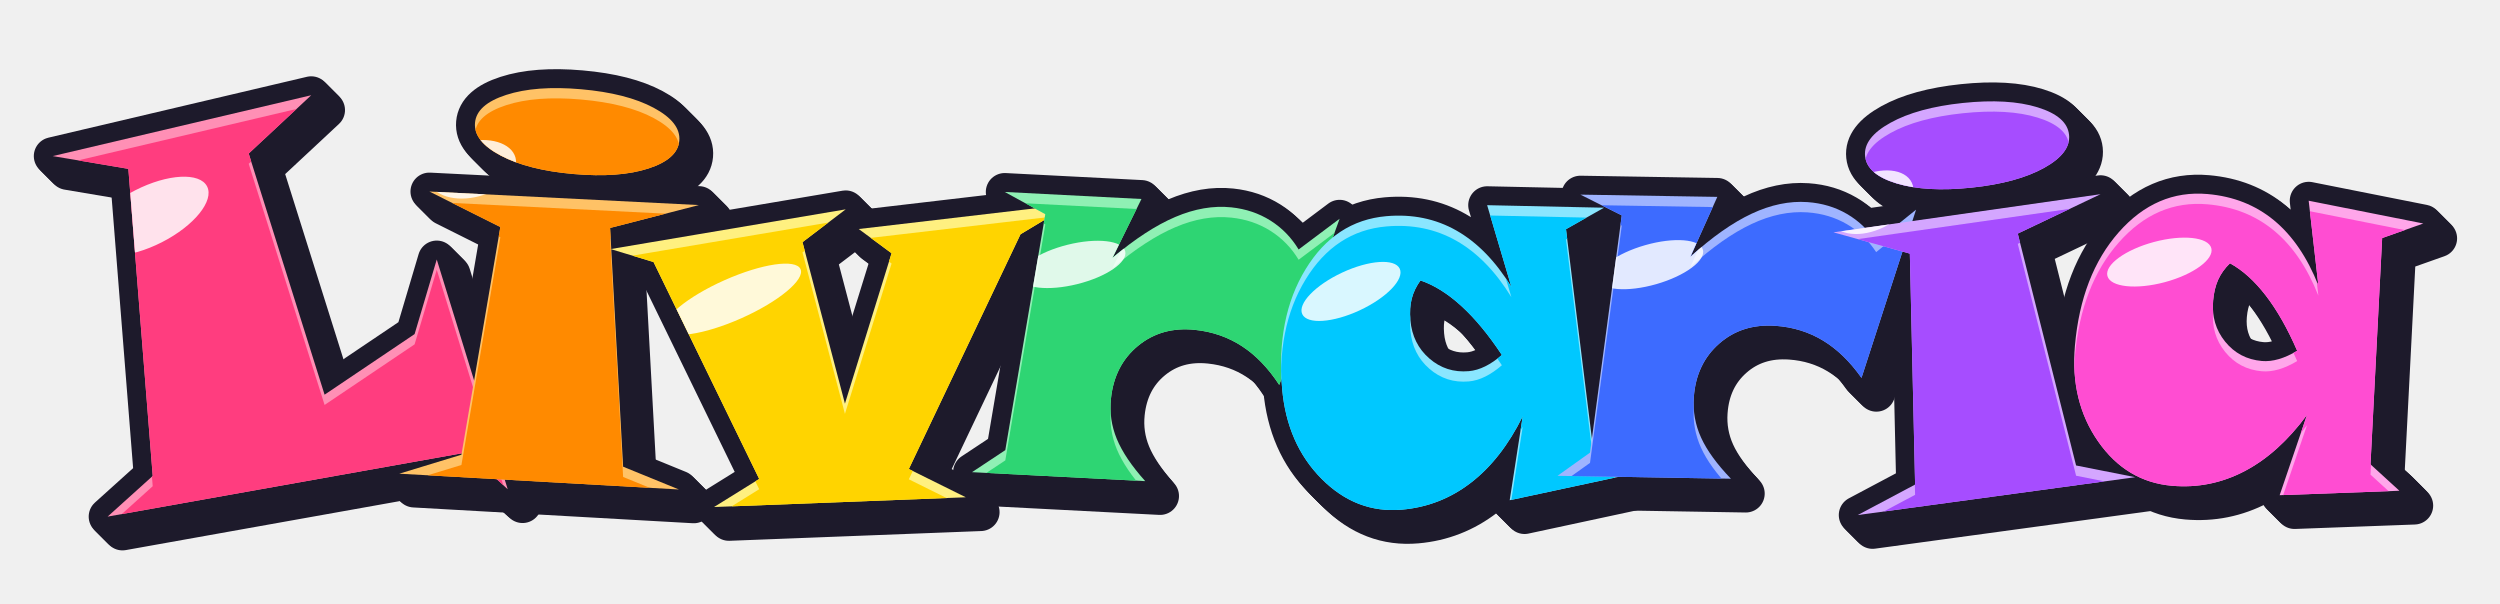
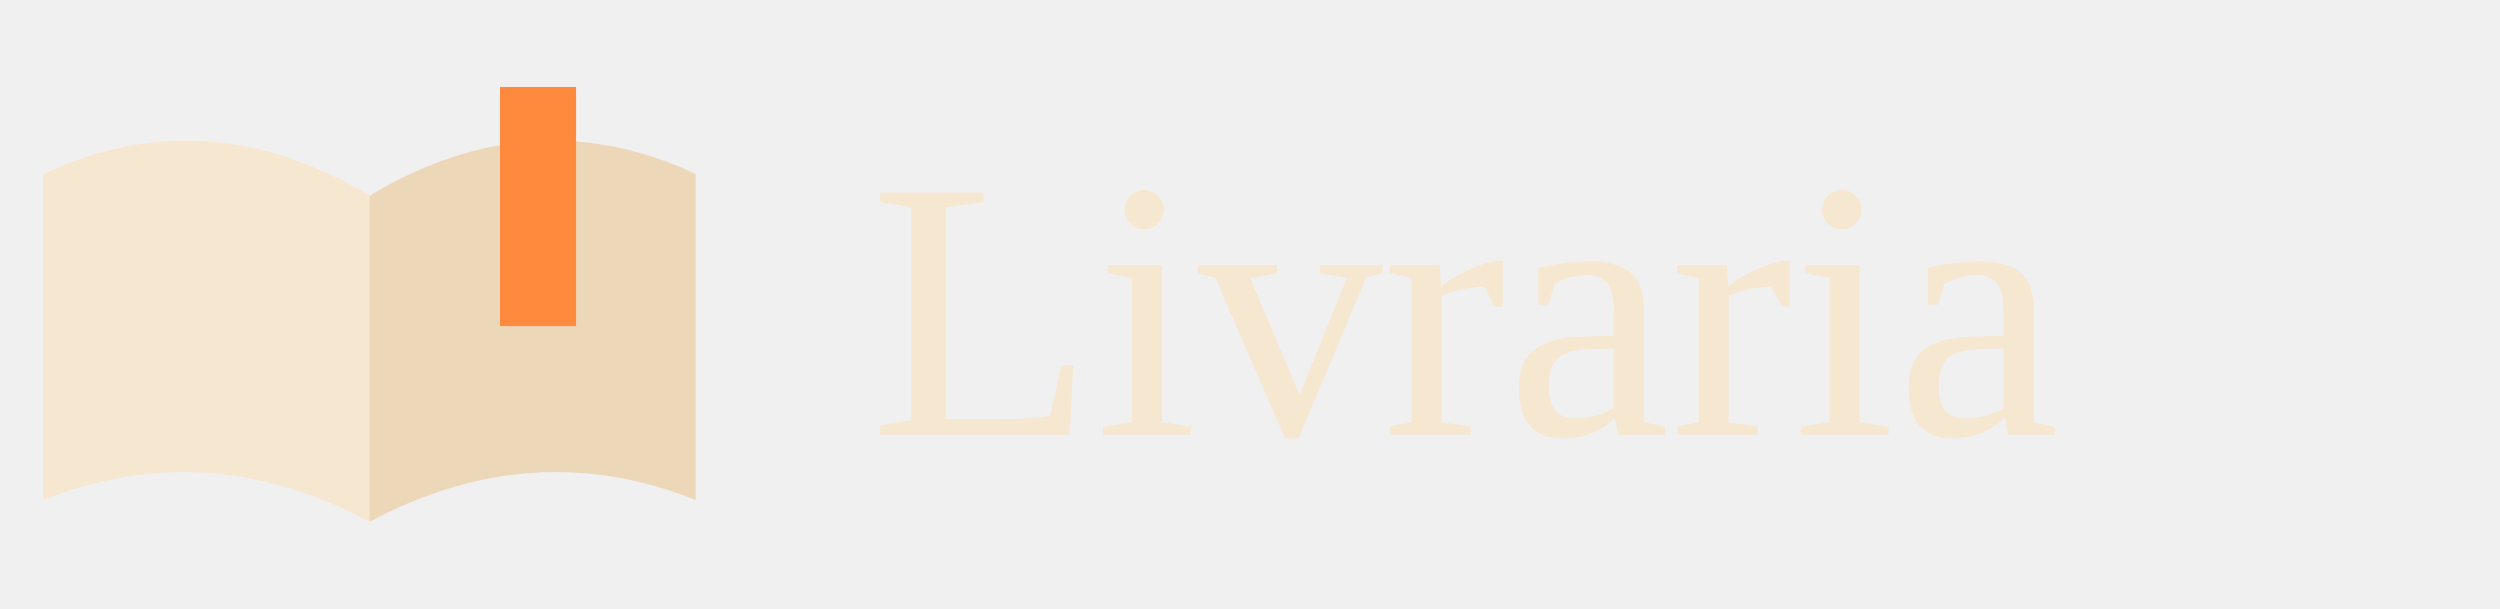
- <svg xmlns="http://www.w3.org/2000/svg" viewBox="-325 -1821 9252 2234" role="img" aria-label="Livraria">
-   <defs>
-     <clipPath id="c0">
-       <path d="M1466 -88 1335 66 -16 -8 168 121 217 1260 -55 1341 922 1448 666 1262 836 342 1194 524 1309 788Z" transform="translate(0,0) rotate(-7 706 -680) scale(1,-1)" />
-     </clipPath>
-     <clipPath id="c1">
-       <path d="M979 12 -57 -20 166 70 236 922 -37 1030 961 1067 641 954 766 78ZM868 1298Q868 1230 763.0 1185.5Q658 1141 489 1141Q320 1141 214.5 1185.5Q109 1230 109 1298Q109 1366 215.0 1411.0Q321 1456 489 1456Q658 1456 763.0 1411.0Q868 1366 868 1298Z" transform="translate(1272,-40) rotate(5 461 -718) scale(1,-1)" />
-     </clipPath>
-     <clipPath id="c2">
-       <path d="M1608 1032 1415 934 942 96 1145 -23 213 6 387 98 53 926 -102 985 776 1071 608 961 723 354 934 897 819 995Z" transform="translate(2067,25) rotate(-4 753 -524) scale(1,-1)" />
-     </clipPath>
-     <clipPath id="c3">
-       <path d="M1241 1055 1083 420Q1013 506 931.0 548.0Q849 590 752 590Q628 590 548.5 509.5Q469 429 469 305Q469 227 506.0 158.5Q543 90 627 14L-14 -20L100 74L156 958L-2 1024L504 1051L420 823Q533 941 635.5 998.0Q738 1055 838 1055Q919 1055 987.0 1021.5Q1055 988 1102 926Z" transform="translate(3339,-25) rotate(6 614 -518) scale(1,-1)" />
-     </clipPath>
-     <clipPath id="c4">
-       <path d="M580 821Q554 791 542.0 757.0Q530 723 530 678Q530 590 587.5 530.5Q645 471 729 471Q759 471 791.0 483.5Q823 496 856 520Q792 638 722.5 713.5Q653 789 580 821ZM1280 1030 1133 963 1163 125 1278 37 838 -18 913 287Q821 136 700.5 59.0Q580 -18 438 -18Q268 -18 151.5 121.5Q35 261 35 467Q35 730 160.0 899.5Q285 1069 475 1069Q619 1069 728.5 993.5Q838 918 913 768L850 1077Z" transform="translate(4377,30) rotate(-5 658 -530) scale(1,-1)" />
-     </clipPath>
-     <clipPath id="c5">
-       <path d="M1241 1055 1083 420Q1013 506 931.0 548.0Q849 590 752 590Q628 590 548.5 509.5Q469 429 469 305Q469 227 506.0 158.5Q543 90 627 14L-14 -20L100 74L156 958L-2 1024L504 1051L420 823Q533 941 635.5 998.0Q738 1055 838 1055Q919 1055 987.0 1021.5Q1055 988 1102 926Z" transform="translate(5489,-35) rotate(4 614 -518) scale(1,-1)" />
-     </clipPath>
-     <clipPath id="c6">
-       <path d="M979 12 -57 -20 166 70 236 922 -37 1030 961 1067 641 954 766 78ZM868 1298Q868 1230 763.0 1185.5Q658 1141 489 1141Q320 1141 214.5 1185.5Q109 1230 109 1298Q109 1366 215.0 1411.0Q321 1456 489 1456Q658 1456 763.0 1411.0Q868 1366 868 1298Z" transform="translate(6527,15) rotate(-6 461 -718) scale(1,-1)" />
-     </clipPath>
-     <clipPath id="c7">
-       <path d="M580 821Q554 791 542.0 757.0Q530 723 530 678Q530 590 587.5 530.5Q645 471 729 471Q759 471 791.0 483.5Q823 496 856 520Q792 638 722.5 713.5Q653 789 580 821ZM1280 1030 1133 963 1163 125 1278 37 838 -18 913 287Q821 136 700.5 59.0Q580 -18 438 -18Q268 -18 151.5 121.5Q35 261 35 467Q35 730 160.0 899.5Q285 1069 475 1069Q619 1069 728.5 993.5Q838 918 913 768L850 1077Z" transform="translate(7322,-20) rotate(5 658 -530) scale(1,-1)" />
-     </clipPath>
-   </defs>
-   <g>
-     <path d="M1466 -88 1335 66 -16 -8 168 121 217 1260 -55 1341 922 1448 666 1262 836 342 1194 524 1309 788Z" transform="translate(6.9,6.9) translate(0,0) rotate(-7 706 -680) scale(1,-1)" fill="#1d1a2b" stroke="#1d1a2b" stroke-width="140" stroke-linejoin="round" />
-     <path d="M1466 -88 1335 66 -16 -8 168 121 217 1260 -55 1341 922 1448 666 1262 836 342 1194 524 1309 788Z" transform="translate(13.8,13.8) translate(0,0) rotate(-7 706 -680) scale(1,-1)" fill="#1d1a2b" stroke="#1d1a2b" stroke-width="140" stroke-linejoin="round" />
-     <path d="M1466 -88 1335 66 -16 -8 168 121 217 1260 -55 1341 922 1448 666 1262 836 342 1194 524 1309 788Z" transform="translate(20.6,20.6) translate(0,0) rotate(-7 706 -680) scale(1,-1)" fill="#1d1a2b" stroke="#1d1a2b" stroke-width="140" stroke-linejoin="round" />
-     <path d="M1466 -88 1335 66 -16 -8 168 121 217 1260 -55 1341 922 1448 666 1262 836 342 1194 524 1309 788Z" transform="translate(27.5,27.5) translate(0,0) rotate(-7 706 -680) scale(1,-1)" fill="#1d1a2b" stroke="#1d1a2b" stroke-width="140" stroke-linejoin="round" />
-     <path d="M1466 -88 1335 66 -16 -8 168 121 217 1260 -55 1341 922 1448 666 1262 836 342 1194 524 1309 788Z" transform="translate(34.4,34.4) translate(0,0) rotate(-7 706 -680) scale(1,-1)" fill="#1d1a2b" stroke="#1d1a2b" stroke-width="140" stroke-linejoin="round" />
-     <path d="M1466 -88 1335 66 -16 -8 168 121 217 1260 -55 1341 922 1448 666 1262 836 342 1194 524 1309 788Z" transform="translate(41.2,41.2) translate(0,0) rotate(-7 706 -680) scale(1,-1)" fill="#1d1a2b" stroke="#1d1a2b" stroke-width="140" stroke-linejoin="round" />
-     <path d="M1466 -88 1335 66 -16 -8 168 121 217 1260 -55 1341 922 1448 666 1262 836 342 1194 524 1309 788Z" transform="translate(48.1,48.1) translate(0,0) rotate(-7 706 -680) scale(1,-1)" fill="#1d1a2b" stroke="#1d1a2b" stroke-width="140" stroke-linejoin="round" />
-     <path d="M1466 -88 1335 66 -16 -8 168 121 217 1260 -55 1341 922 1448 666 1262 836 342 1194 524 1309 788Z" transform="translate(55.0,55.0) translate(0,0) rotate(-7 706 -680) scale(1,-1)" fill="#1d1a2b" stroke="#1d1a2b" stroke-width="140" stroke-linejoin="round" />
-     <path d="M979 12 -57 -20 166 70 236 922 -37 1030 961 1067 641 954 766 78ZM868 1298Q868 1230 763.0 1185.5Q658 1141 489 1141Q320 1141 214.5 1185.5Q109 1230 109 1298Q109 1366 215.0 1411.0Q321 1456 489 1456Q658 1456 763.0 1411.0Q868 1366 868 1298Z" transform="translate(6.9,6.9) translate(1272,-40) rotate(5 461 -718) scale(1,-1)" fill="#1d1a2b" stroke="#1d1a2b" stroke-width="140" stroke-linejoin="round" />
-     <path d="M979 12 -57 -20 166 70 236 922 -37 1030 961 1067 641 954 766 78ZM868 1298Q868 1230 763.0 1185.5Q658 1141 489 1141Q320 1141 214.5 1185.5Q109 1230 109 1298Q109 1366 215.0 1411.0Q321 1456 489 1456Q658 1456 763.0 1411.0Q868 1366 868 1298Z" transform="translate(13.8,13.8) translate(1272,-40) rotate(5 461 -718) scale(1,-1)" fill="#1d1a2b" stroke="#1d1a2b" stroke-width="140" stroke-linejoin="round" />
-     <path d="M979 12 -57 -20 166 70 236 922 -37 1030 961 1067 641 954 766 78ZM868 1298Q868 1230 763.0 1185.5Q658 1141 489 1141Q320 1141 214.5 1185.5Q109 1230 109 1298Q109 1366 215.0 1411.0Q321 1456 489 1456Q658 1456 763.0 1411.0Q868 1366 868 1298Z" transform="translate(20.6,20.6) translate(1272,-40) rotate(5 461 -718) scale(1,-1)" fill="#1d1a2b" stroke="#1d1a2b" stroke-width="140" stroke-linejoin="round" />
-     <path d="M979 12 -57 -20 166 70 236 922 -37 1030 961 1067 641 954 766 78ZM868 1298Q868 1230 763.0 1185.5Q658 1141 489 1141Q320 1141 214.5 1185.5Q109 1230 109 1298Q109 1366 215.0 1411.0Q321 1456 489 1456Q658 1456 763.0 1411.0Q868 1366 868 1298Z" transform="translate(27.5,27.5) translate(1272,-40) rotate(5 461 -718) scale(1,-1)" fill="#1d1a2b" stroke="#1d1a2b" stroke-width="140" stroke-linejoin="round" />
-     <path d="M979 12 -57 -20 166 70 236 922 -37 1030 961 1067 641 954 766 78ZM868 1298Q868 1230 763.0 1185.5Q658 1141 489 1141Q320 1141 214.5 1185.5Q109 1230 109 1298Q109 1366 215.0 1411.0Q321 1456 489 1456Q658 1456 763.0 1411.0Q868 1366 868 1298Z" transform="translate(34.4,34.4) translate(1272,-40) rotate(5 461 -718) scale(1,-1)" fill="#1d1a2b" stroke="#1d1a2b" stroke-width="140" stroke-linejoin="round" />
-     <path d="M979 12 -57 -20 166 70 236 922 -37 1030 961 1067 641 954 766 78ZM868 1298Q868 1230 763.0 1185.5Q658 1141 489 1141Q320 1141 214.5 1185.5Q109 1230 109 1298Q109 1366 215.0 1411.0Q321 1456 489 1456Q658 1456 763.0 1411.0Q868 1366 868 1298Z" transform="translate(41.2,41.2) translate(1272,-40) rotate(5 461 -718) scale(1,-1)" fill="#1d1a2b" stroke="#1d1a2b" stroke-width="140" stroke-linejoin="round" />
-     <path d="M979 12 -57 -20 166 70 236 922 -37 1030 961 1067 641 954 766 78ZM868 1298Q868 1230 763.0 1185.5Q658 1141 489 1141Q320 1141 214.5 1185.5Q109 1230 109 1298Q109 1366 215.0 1411.0Q321 1456 489 1456Q658 1456 763.0 1411.0Q868 1366 868 1298Z" transform="translate(48.1,48.1) translate(1272,-40) rotate(5 461 -718) scale(1,-1)" fill="#1d1a2b" stroke="#1d1a2b" stroke-width="140" stroke-linejoin="round" />
-     <path d="M979 12 -57 -20 166 70 236 922 -37 1030 961 1067 641 954 766 78ZM868 1298Q868 1230 763.0 1185.5Q658 1141 489 1141Q320 1141 214.5 1185.5Q109 1230 109 1298Q109 1366 215.0 1411.0Q321 1456 489 1456Q658 1456 763.0 1411.0Q868 1366 868 1298Z" transform="translate(55.0,55.0) translate(1272,-40) rotate(5 461 -718) scale(1,-1)" fill="#1d1a2b" stroke="#1d1a2b" stroke-width="140" stroke-linejoin="round" />
-     <path d="M1608 1032 1415 934 942 96 1145 -23 213 6 387 98 53 926 -102 985 776 1071 608 961 723 354 934 897 819 995Z" transform="translate(6.9,6.9) translate(2067,25) rotate(-4 753 -524) scale(1,-1)" fill="#1d1a2b" stroke="#1d1a2b" stroke-width="140" stroke-linejoin="round" />
-     <path d="M1608 1032 1415 934 942 96 1145 -23 213 6 387 98 53 926 -102 985 776 1071 608 961 723 354 934 897 819 995Z" transform="translate(13.8,13.8) translate(2067,25) rotate(-4 753 -524) scale(1,-1)" fill="#1d1a2b" stroke="#1d1a2b" stroke-width="140" stroke-linejoin="round" />
-     <path d="M1608 1032 1415 934 942 96 1145 -23 213 6 387 98 53 926 -102 985 776 1071 608 961 723 354 934 897 819 995Z" transform="translate(20.6,20.6) translate(2067,25) rotate(-4 753 -524) scale(1,-1)" fill="#1d1a2b" stroke="#1d1a2b" stroke-width="140" stroke-linejoin="round" />
-     <path d="M1608 1032 1415 934 942 96 1145 -23 213 6 387 98 53 926 -102 985 776 1071 608 961 723 354 934 897 819 995Z" transform="translate(27.5,27.5) translate(2067,25) rotate(-4 753 -524) scale(1,-1)" fill="#1d1a2b" stroke="#1d1a2b" stroke-width="140" stroke-linejoin="round" />
-     <path d="M1608 1032 1415 934 942 96 1145 -23 213 6 387 98 53 926 -102 985 776 1071 608 961 723 354 934 897 819 995Z" transform="translate(34.4,34.4) translate(2067,25) rotate(-4 753 -524) scale(1,-1)" fill="#1d1a2b" stroke="#1d1a2b" stroke-width="140" stroke-linejoin="round" />
-     <path d="M1608 1032 1415 934 942 96 1145 -23 213 6 387 98 53 926 -102 985 776 1071 608 961 723 354 934 897 819 995Z" transform="translate(41.2,41.2) translate(2067,25) rotate(-4 753 -524) scale(1,-1)" fill="#1d1a2b" stroke="#1d1a2b" stroke-width="140" stroke-linejoin="round" />
-     <path d="M1608 1032 1415 934 942 96 1145 -23 213 6 387 98 53 926 -102 985 776 1071 608 961 723 354 934 897 819 995Z" transform="translate(48.1,48.1) translate(2067,25) rotate(-4 753 -524) scale(1,-1)" fill="#1d1a2b" stroke="#1d1a2b" stroke-width="140" stroke-linejoin="round" />
-     <path d="M1608 1032 1415 934 942 96 1145 -23 213 6 387 98 53 926 -102 985 776 1071 608 961 723 354 934 897 819 995Z" transform="translate(55.0,55.0) translate(2067,25) rotate(-4 753 -524) scale(1,-1)" fill="#1d1a2b" stroke="#1d1a2b" stroke-width="140" stroke-linejoin="round" />
-     <path d="M1241 1055 1083 420Q1013 506 931.0 548.0Q849 590 752 590Q628 590 548.5 509.5Q469 429 469 305Q469 227 506.0 158.5Q543 90 627 14L-14 -20L100 74L156 958L-2 1024L504 1051L420 823Q533 941 635.5 998.0Q738 1055 838 1055Q919 1055 987.0 1021.5Q1055 988 1102 926Z" transform="translate(6.9,6.9) translate(3339,-25) rotate(6 614 -518) scale(1,-1)" fill="#1d1a2b" stroke="#1d1a2b" stroke-width="140" stroke-linejoin="round" />
-     <path d="M1241 1055 1083 420Q1013 506 931.0 548.0Q849 590 752 590Q628 590 548.5 509.5Q469 429 469 305Q469 227 506.0 158.5Q543 90 627 14L-14 -20L100 74L156 958L-2 1024L504 1051L420 823Q533 941 635.5 998.0Q738 1055 838 1055Q919 1055 987.0 1021.5Q1055 988 1102 926Z" transform="translate(13.8,13.8) translate(3339,-25) rotate(6 614 -518) scale(1,-1)" fill="#1d1a2b" stroke="#1d1a2b" stroke-width="140" stroke-linejoin="round" />
-     <path d="M1241 1055 1083 420Q1013 506 931.0 548.0Q849 590 752 590Q628 590 548.5 509.5Q469 429 469 305Q469 227 506.0 158.5Q543 90 627 14L-14 -20L100 74L156 958L-2 1024L504 1051L420 823Q533 941 635.5 998.0Q738 1055 838 1055Q919 1055 987.0 1021.5Q1055 988 1102 926Z" transform="translate(20.6,20.6) translate(3339,-25) rotate(6 614 -518) scale(1,-1)" fill="#1d1a2b" stroke="#1d1a2b" stroke-width="140" stroke-linejoin="round" />
-     <path d="M1241 1055 1083 420Q1013 506 931.0 548.0Q849 590 752 590Q628 590 548.5 509.5Q469 429 469 305Q469 227 506.0 158.5Q543 90 627 14L-14 -20L100 74L156 958L-2 1024L504 1051L420 823Q533 941 635.5 998.0Q738 1055 838 1055Q919 1055 987.0 1021.5Q1055 988 1102 926Z" transform="translate(27.5,27.5) translate(3339,-25) rotate(6 614 -518) scale(1,-1)" fill="#1d1a2b" stroke="#1d1a2b" stroke-width="140" stroke-linejoin="round" />
-     <path d="M1241 1055 1083 420Q1013 506 931.0 548.0Q849 590 752 590Q628 590 548.5 509.5Q469 429 469 305Q469 227 506.0 158.5Q543 90 627 14L-14 -20L100 74L156 958L-2 1024L504 1051L420 823Q533 941 635.5 998.0Q738 1055 838 1055Q919 1055 987.0 1021.5Q1055 988 1102 926Z" transform="translate(34.4,34.4) translate(3339,-25) rotate(6 614 -518) scale(1,-1)" fill="#1d1a2b" stroke="#1d1a2b" stroke-width="140" stroke-linejoin="round" />
-     <path d="M1241 1055 1083 420Q1013 506 931.0 548.0Q849 590 752 590Q628 590 548.5 509.5Q469 429 469 305Q469 227 506.0 158.5Q543 90 627 14L-14 -20L100 74L156 958L-2 1024L504 1051L420 823Q533 941 635.5 998.0Q738 1055 838 1055Q919 1055 987.0 1021.5Q1055 988 1102 926Z" transform="translate(41.2,41.2) translate(3339,-25) rotate(6 614 -518) scale(1,-1)" fill="#1d1a2b" stroke="#1d1a2b" stroke-width="140" stroke-linejoin="round" />
-     <path d="M1241 1055 1083 420Q1013 506 931.0 548.0Q849 590 752 590Q628 590 548.5 509.5Q469 429 469 305Q469 227 506.0 158.5Q543 90 627 14L-14 -20L100 74L156 958L-2 1024L504 1051L420 823Q533 941 635.5 998.0Q738 1055 838 1055Q919 1055 987.0 1021.5Q1055 988 1102 926Z" transform="translate(48.1,48.1) translate(3339,-25) rotate(6 614 -518) scale(1,-1)" fill="#1d1a2b" stroke="#1d1a2b" stroke-width="140" stroke-linejoin="round" />
-     <path d="M1241 1055 1083 420Q1013 506 931.0 548.0Q849 590 752 590Q628 590 548.5 509.5Q469 429 469 305Q469 227 506.0 158.5Q543 90 627 14L-14 -20L100 74L156 958L-2 1024L504 1051L420 823Q533 941 635.5 998.0Q738 1055 838 1055Q919 1055 987.0 1021.5Q1055 988 1102 926Z" transform="translate(55.0,55.0) translate(3339,-25) rotate(6 614 -518) scale(1,-1)" fill="#1d1a2b" stroke="#1d1a2b" stroke-width="140" stroke-linejoin="round" />
-     <path d="M580 821Q554 791 542.0 757.0Q530 723 530 678Q530 590 587.5 530.5Q645 471 729 471Q759 471 791.0 483.5Q823 496 856 520Q792 638 722.5 713.5Q653 789 580 821ZM1280 1030 1133 963 1163 125 1278 37 838 -18 913 287Q821 136 700.5 59.0Q580 -18 438 -18Q268 -18 151.5 121.5Q35 261 35 467Q35 730 160.0 899.5Q285 1069 475 1069Q619 1069 728.5 993.5Q838 918 913 768L850 1077Z" transform="translate(6.9,6.9) translate(4377,30) rotate(-5 658 -530) scale(1,-1)" fill="#1d1a2b" stroke="#1d1a2b" stroke-width="140" stroke-linejoin="round" />
-     <path d="M580 821Q554 791 542.0 757.0Q530 723 530 678Q530 590 587.5 530.5Q645 471 729 471Q759 471 791.0 483.5Q823 496 856 520Q792 638 722.5 713.5Q653 789 580 821ZM1280 1030 1133 963 1163 125 1278 37 838 -18 913 287Q821 136 700.5 59.0Q580 -18 438 -18Q268 -18 151.5 121.5Q35 261 35 467Q35 730 160.0 899.5Q285 1069 475 1069Q619 1069 728.5 993.5Q838 918 913 768L850 1077Z" transform="translate(13.8,13.8) translate(4377,30) rotate(-5 658 -530) scale(1,-1)" fill="#1d1a2b" stroke="#1d1a2b" stroke-width="140" stroke-linejoin="round" />
-     <path d="M580 821Q554 791 542.0 757.0Q530 723 530 678Q530 590 587.5 530.5Q645 471 729 471Q759 471 791.0 483.5Q823 496 856 520Q792 638 722.5 713.5Q653 789 580 821ZM1280 1030 1133 963 1163 125 1278 37 838 -18 913 287Q821 136 700.5 59.0Q580 -18 438 -18Q268 -18 151.5 121.5Q35 261 35 467Q35 730 160.0 899.5Q285 1069 475 1069Q619 1069 728.5 993.5Q838 918 913 768L850 1077Z" transform="translate(20.6,20.6) translate(4377,30) rotate(-5 658 -530) scale(1,-1)" fill="#1d1a2b" stroke="#1d1a2b" stroke-width="140" stroke-linejoin="round" />
-     <path d="M580 821Q554 791 542.0 757.0Q530 723 530 678Q530 590 587.5 530.5Q645 471 729 471Q759 471 791.0 483.5Q823 496 856 520Q792 638 722.5 713.5Q653 789 580 821ZM1280 1030 1133 963 1163 125 1278 37 838 -18 913 287Q821 136 700.5 59.0Q580 -18 438 -18Q268 -18 151.5 121.5Q35 261 35 467Q35 730 160.0 899.5Q285 1069 475 1069Q619 1069 728.5 993.5Q838 918 913 768L850 1077Z" transform="translate(27.5,27.5) translate(4377,30) rotate(-5 658 -530) scale(1,-1)" fill="#1d1a2b" stroke="#1d1a2b" stroke-width="140" stroke-linejoin="round" />
-     <path d="M580 821Q554 791 542.0 757.0Q530 723 530 678Q530 590 587.5 530.5Q645 471 729 471Q759 471 791.0 483.5Q823 496 856 520Q792 638 722.5 713.5Q653 789 580 821ZM1280 1030 1133 963 1163 125 1278 37 838 -18 913 287Q821 136 700.5 59.0Q580 -18 438 -18Q268 -18 151.5 121.5Q35 261 35 467Q35 730 160.0 899.5Q285 1069 475 1069Q619 1069 728.5 993.5Q838 918 913 768L850 1077Z" transform="translate(34.4,34.4) translate(4377,30) rotate(-5 658 -530) scale(1,-1)" fill="#1d1a2b" stroke="#1d1a2b" stroke-width="140" stroke-linejoin="round" />
-     <path d="M580 821Q554 791 542.0 757.0Q530 723 530 678Q530 590 587.5 530.5Q645 471 729 471Q759 471 791.0 483.5Q823 496 856 520Q792 638 722.5 713.5Q653 789 580 821ZM1280 1030 1133 963 1163 125 1278 37 838 -18 913 287Q821 136 700.5 59.0Q580 -18 438 -18Q268 -18 151.5 121.5Q35 261 35 467Q35 730 160.0 899.5Q285 1069 475 1069Q619 1069 728.5 993.5Q838 918 913 768L850 1077Z" transform="translate(41.2,41.2) translate(4377,30) rotate(-5 658 -530) scale(1,-1)" fill="#1d1a2b" stroke="#1d1a2b" stroke-width="140" stroke-linejoin="round" />
-     <path d="M580 821Q554 791 542.0 757.0Q530 723 530 678Q530 590 587.5 530.5Q645 471 729 471Q759 471 791.0 483.5Q823 496 856 520Q792 638 722.5 713.5Q653 789 580 821ZM1280 1030 1133 963 1163 125 1278 37 838 -18 913 287Q821 136 700.5 59.0Q580 -18 438 -18Q268 -18 151.5 121.5Q35 261 35 467Q35 730 160.0 899.5Q285 1069 475 1069Q619 1069 728.5 993.5Q838 918 913 768L850 1077Z" transform="translate(48.1,48.1) translate(4377,30) rotate(-5 658 -530) scale(1,-1)" fill="#1d1a2b" stroke="#1d1a2b" stroke-width="140" stroke-linejoin="round" />
-     <path d="M580 821Q554 791 542.0 757.0Q530 723 530 678Q530 590 587.5 530.5Q645 471 729 471Q759 471 791.0 483.5Q823 496 856 520Q792 638 722.5 713.5Q653 789 580 821ZM1280 1030 1133 963 1163 125 1278 37 838 -18 913 287Q821 136 700.5 59.0Q580 -18 438 -18Q268 -18 151.5 121.5Q35 261 35 467Q35 730 160.0 899.5Q285 1069 475 1069Q619 1069 728.5 993.5Q838 918 913 768L850 1077Z" transform="translate(55.0,55.0) translate(4377,30) rotate(-5 658 -530) scale(1,-1)" fill="#1d1a2b" stroke="#1d1a2b" stroke-width="140" stroke-linejoin="round" />
-     <path d="M1241 1055 1083 420Q1013 506 931.0 548.0Q849 590 752 590Q628 590 548.5 509.5Q469 429 469 305Q469 227 506.0 158.5Q543 90 627 14L-14 -20L100 74L156 958L-2 1024L504 1051L420 823Q533 941 635.5 998.0Q738 1055 838 1055Q919 1055 987.0 1021.5Q1055 988 1102 926Z" transform="translate(6.9,6.9) translate(5489,-35) rotate(4 614 -518) scale(1,-1)" fill="#1d1a2b" stroke="#1d1a2b" stroke-width="140" stroke-linejoin="round" />
-     <path d="M1241 1055 1083 420Q1013 506 931.0 548.0Q849 590 752 590Q628 590 548.5 509.5Q469 429 469 305Q469 227 506.0 158.5Q543 90 627 14L-14 -20L100 74L156 958L-2 1024L504 1051L420 823Q533 941 635.5 998.0Q738 1055 838 1055Q919 1055 987.0 1021.5Q1055 988 1102 926Z" transform="translate(13.8,13.8) translate(5489,-35) rotate(4 614 -518) scale(1,-1)" fill="#1d1a2b" stroke="#1d1a2b" stroke-width="140" stroke-linejoin="round" />
-     <path d="M1241 1055 1083 420Q1013 506 931.0 548.0Q849 590 752 590Q628 590 548.5 509.5Q469 429 469 305Q469 227 506.0 158.5Q543 90 627 14L-14 -20L100 74L156 958L-2 1024L504 1051L420 823Q533 941 635.5 998.0Q738 1055 838 1055Q919 1055 987.0 1021.5Q1055 988 1102 926Z" transform="translate(20.6,20.6) translate(5489,-35) rotate(4 614 -518) scale(1,-1)" fill="#1d1a2b" stroke="#1d1a2b" stroke-width="140" stroke-linejoin="round" />
-     <path d="M1241 1055 1083 420Q1013 506 931.0 548.0Q849 590 752 590Q628 590 548.5 509.5Q469 429 469 305Q469 227 506.0 158.5Q543 90 627 14L-14 -20L100 74L156 958L-2 1024L504 1051L420 823Q533 941 635.5 998.0Q738 1055 838 1055Q919 1055 987.0 1021.5Q1055 988 1102 926Z" transform="translate(27.5,27.5) translate(5489,-35) rotate(4 614 -518) scale(1,-1)" fill="#1d1a2b" stroke="#1d1a2b" stroke-width="140" stroke-linejoin="round" />
-     <path d="M1241 1055 1083 420Q1013 506 931.0 548.0Q849 590 752 590Q628 590 548.5 509.5Q469 429 469 305Q469 227 506.0 158.5Q543 90 627 14L-14 -20L100 74L156 958L-2 1024L504 1051L420 823Q533 941 635.5 998.0Q738 1055 838 1055Q919 1055 987.0 1021.5Q1055 988 1102 926Z" transform="translate(34.4,34.4) translate(5489,-35) rotate(4 614 -518) scale(1,-1)" fill="#1d1a2b" stroke="#1d1a2b" stroke-width="140" stroke-linejoin="round" />
-     <path d="M1241 1055 1083 420Q1013 506 931.0 548.0Q849 590 752 590Q628 590 548.5 509.5Q469 429 469 305Q469 227 506.0 158.5Q543 90 627 14L-14 -20L100 74L156 958L-2 1024L504 1051L420 823Q533 941 635.5 998.0Q738 1055 838 1055Q919 1055 987.0 1021.5Q1055 988 1102 926Z" transform="translate(41.2,41.2) translate(5489,-35) rotate(4 614 -518) scale(1,-1)" fill="#1d1a2b" stroke="#1d1a2b" stroke-width="140" stroke-linejoin="round" />
-     <path d="M1241 1055 1083 420Q1013 506 931.0 548.0Q849 590 752 590Q628 590 548.5 509.5Q469 429 469 305Q469 227 506.0 158.5Q543 90 627 14L-14 -20L100 74L156 958L-2 1024L504 1051L420 823Q533 941 635.5 998.0Q738 1055 838 1055Q919 1055 987.0 1021.5Q1055 988 1102 926Z" transform="translate(48.1,48.1) translate(5489,-35) rotate(4 614 -518) scale(1,-1)" fill="#1d1a2b" stroke="#1d1a2b" stroke-width="140" stroke-linejoin="round" />
-     <path d="M1241 1055 1083 420Q1013 506 931.0 548.0Q849 590 752 590Q628 590 548.5 509.5Q469 429 469 305Q469 227 506.0 158.5Q543 90 627 14L-14 -20L100 74L156 958L-2 1024L504 1051L420 823Q533 941 635.5 998.0Q738 1055 838 1055Q919 1055 987.0 1021.5Q1055 988 1102 926Z" transform="translate(55.0,55.0) translate(5489,-35) rotate(4 614 -518) scale(1,-1)" fill="#1d1a2b" stroke="#1d1a2b" stroke-width="140" stroke-linejoin="round" />
-     <path d="M979 12 -57 -20 166 70 236 922 -37 1030 961 1067 641 954 766 78ZM868 1298Q868 1230 763.0 1185.5Q658 1141 489 1141Q320 1141 214.5 1185.5Q109 1230 109 1298Q109 1366 215.0 1411.0Q321 1456 489 1456Q658 1456 763.0 1411.0Q868 1366 868 1298Z" transform="translate(6.9,6.9) translate(6527,15) rotate(-6 461 -718) scale(1,-1)" fill="#1d1a2b" stroke="#1d1a2b" stroke-width="140" stroke-linejoin="round" />
-     <path d="M979 12 -57 -20 166 70 236 922 -37 1030 961 1067 641 954 766 78ZM868 1298Q868 1230 763.0 1185.5Q658 1141 489 1141Q320 1141 214.5 1185.5Q109 1230 109 1298Q109 1366 215.0 1411.0Q321 1456 489 1456Q658 1456 763.0 1411.0Q868 1366 868 1298Z" transform="translate(13.8,13.8) translate(6527,15) rotate(-6 461 -718) scale(1,-1)" fill="#1d1a2b" stroke="#1d1a2b" stroke-width="140" stroke-linejoin="round" />
-     <path d="M979 12 -57 -20 166 70 236 922 -37 1030 961 1067 641 954 766 78ZM868 1298Q868 1230 763.0 1185.5Q658 1141 489 1141Q320 1141 214.5 1185.5Q109 1230 109 1298Q109 1366 215.0 1411.0Q321 1456 489 1456Q658 1456 763.0 1411.0Q868 1366 868 1298Z" transform="translate(20.6,20.6) translate(6527,15) rotate(-6 461 -718) scale(1,-1)" fill="#1d1a2b" stroke="#1d1a2b" stroke-width="140" stroke-linejoin="round" />
-     <path d="M979 12 -57 -20 166 70 236 922 -37 1030 961 1067 641 954 766 78ZM868 1298Q868 1230 763.0 1185.5Q658 1141 489 1141Q320 1141 214.5 1185.5Q109 1230 109 1298Q109 1366 215.0 1411.0Q321 1456 489 1456Q658 1456 763.0 1411.0Q868 1366 868 1298Z" transform="translate(27.5,27.5) translate(6527,15) rotate(-6 461 -718) scale(1,-1)" fill="#1d1a2b" stroke="#1d1a2b" stroke-width="140" stroke-linejoin="round" />
-     <path d="M979 12 -57 -20 166 70 236 922 -37 1030 961 1067 641 954 766 78ZM868 1298Q868 1230 763.0 1185.5Q658 1141 489 1141Q320 1141 214.5 1185.5Q109 1230 109 1298Q109 1366 215.0 1411.0Q321 1456 489 1456Q658 1456 763.0 1411.0Q868 1366 868 1298Z" transform="translate(34.4,34.4) translate(6527,15) rotate(-6 461 -718) scale(1,-1)" fill="#1d1a2b" stroke="#1d1a2b" stroke-width="140" stroke-linejoin="round" />
-     <path d="M979 12 -57 -20 166 70 236 922 -37 1030 961 1067 641 954 766 78ZM868 1298Q868 1230 763.0 1185.5Q658 1141 489 1141Q320 1141 214.5 1185.5Q109 1230 109 1298Q109 1366 215.0 1411.0Q321 1456 489 1456Q658 1456 763.0 1411.0Q868 1366 868 1298Z" transform="translate(41.2,41.2) translate(6527,15) rotate(-6 461 -718) scale(1,-1)" fill="#1d1a2b" stroke="#1d1a2b" stroke-width="140" stroke-linejoin="round" />
-     <path d="M979 12 -57 -20 166 70 236 922 -37 1030 961 1067 641 954 766 78ZM868 1298Q868 1230 763.0 1185.5Q658 1141 489 1141Q320 1141 214.5 1185.5Q109 1230 109 1298Q109 1366 215.0 1411.0Q321 1456 489 1456Q658 1456 763.0 1411.0Q868 1366 868 1298Z" transform="translate(48.1,48.1) translate(6527,15) rotate(-6 461 -718) scale(1,-1)" fill="#1d1a2b" stroke="#1d1a2b" stroke-width="140" stroke-linejoin="round" />
-     <path d="M979 12 -57 -20 166 70 236 922 -37 1030 961 1067 641 954 766 78ZM868 1298Q868 1230 763.0 1185.5Q658 1141 489 1141Q320 1141 214.5 1185.5Q109 1230 109 1298Q109 1366 215.0 1411.0Q321 1456 489 1456Q658 1456 763.0 1411.0Q868 1366 868 1298Z" transform="translate(55.0,55.0) translate(6527,15) rotate(-6 461 -718) scale(1,-1)" fill="#1d1a2b" stroke="#1d1a2b" stroke-width="140" stroke-linejoin="round" />
-     <path d="M580 821Q554 791 542.0 757.0Q530 723 530 678Q530 590 587.5 530.5Q645 471 729 471Q759 471 791.0 483.5Q823 496 856 520Q792 638 722.5 713.5Q653 789 580 821ZM1280 1030 1133 963 1163 125 1278 37 838 -18 913 287Q821 136 700.5 59.0Q580 -18 438 -18Q268 -18 151.5 121.5Q35 261 35 467Q35 730 160.0 899.5Q285 1069 475 1069Q619 1069 728.5 993.5Q838 918 913 768L850 1077Z" transform="translate(6.9,6.9) translate(7322,-20) rotate(5 658 -530) scale(1,-1)" fill="#1d1a2b" stroke="#1d1a2b" stroke-width="140" stroke-linejoin="round" />
-     <path d="M580 821Q554 791 542.0 757.0Q530 723 530 678Q530 590 587.5 530.5Q645 471 729 471Q759 471 791.0 483.5Q823 496 856 520Q792 638 722.5 713.5Q653 789 580 821ZM1280 1030 1133 963 1163 125 1278 37 838 -18 913 287Q821 136 700.5 59.0Q580 -18 438 -18Q268 -18 151.5 121.5Q35 261 35 467Q35 730 160.0 899.5Q285 1069 475 1069Q619 1069 728.5 993.5Q838 918 913 768L850 1077Z" transform="translate(13.8,13.8) translate(7322,-20) rotate(5 658 -530) scale(1,-1)" fill="#1d1a2b" stroke="#1d1a2b" stroke-width="140" stroke-linejoin="round" />
-     <path d="M580 821Q554 791 542.0 757.0Q530 723 530 678Q530 590 587.5 530.5Q645 471 729 471Q759 471 791.0 483.5Q823 496 856 520Q792 638 722.5 713.5Q653 789 580 821ZM1280 1030 1133 963 1163 125 1278 37 838 -18 913 287Q821 136 700.5 59.0Q580 -18 438 -18Q268 -18 151.5 121.5Q35 261 35 467Q35 730 160.0 899.5Q285 1069 475 1069Q619 1069 728.5 993.5Q838 918 913 768L850 1077Z" transform="translate(20.6,20.6) translate(7322,-20) rotate(5 658 -530) scale(1,-1)" fill="#1d1a2b" stroke="#1d1a2b" stroke-width="140" stroke-linejoin="round" />
-     <path d="M580 821Q554 791 542.0 757.0Q530 723 530 678Q530 590 587.5 530.5Q645 471 729 471Q759 471 791.0 483.5Q823 496 856 520Q792 638 722.5 713.5Q653 789 580 821ZM1280 1030 1133 963 1163 125 1278 37 838 -18 913 287Q821 136 700.5 59.0Q580 -18 438 -18Q268 -18 151.5 121.5Q35 261 35 467Q35 730 160.0 899.5Q285 1069 475 1069Q619 1069 728.5 993.5Q838 918 913 768L850 1077Z" transform="translate(27.5,27.5) translate(7322,-20) rotate(5 658 -530) scale(1,-1)" fill="#1d1a2b" stroke="#1d1a2b" stroke-width="140" stroke-linejoin="round" />
-     <path d="M580 821Q554 791 542.0 757.0Q530 723 530 678Q530 590 587.5 530.5Q645 471 729 471Q759 471 791.0 483.5Q823 496 856 520Q792 638 722.5 713.5Q653 789 580 821ZM1280 1030 1133 963 1163 125 1278 37 838 -18 913 287Q821 136 700.5 59.0Q580 -18 438 -18Q268 -18 151.5 121.5Q35 261 35 467Q35 730 160.0 899.5Q285 1069 475 1069Q619 1069 728.5 993.5Q838 918 913 768L850 1077Z" transform="translate(34.4,34.4) translate(7322,-20) rotate(5 658 -530) scale(1,-1)" fill="#1d1a2b" stroke="#1d1a2b" stroke-width="140" stroke-linejoin="round" />
-     <path d="M580 821Q554 791 542.0 757.0Q530 723 530 678Q530 590 587.5 530.5Q645 471 729 471Q759 471 791.0 483.5Q823 496 856 520Q792 638 722.5 713.5Q653 789 580 821ZM1280 1030 1133 963 1163 125 1278 37 838 -18 913 287Q821 136 700.5 59.0Q580 -18 438 -18Q268 -18 151.5 121.5Q35 261 35 467Q35 730 160.0 899.5Q285 1069 475 1069Q619 1069 728.5 993.5Q838 918 913 768L850 1077Z" transform="translate(41.2,41.2) translate(7322,-20) rotate(5 658 -530) scale(1,-1)" fill="#1d1a2b" stroke="#1d1a2b" stroke-width="140" stroke-linejoin="round" />
-     <path d="M580 821Q554 791 542.0 757.0Q530 723 530 678Q530 590 587.5 530.5Q645 471 729 471Q759 471 791.0 483.5Q823 496 856 520Q792 638 722.5 713.5Q653 789 580 821ZM1280 1030 1133 963 1163 125 1278 37 838 -18 913 287Q821 136 700.5 59.0Q580 -18 438 -18Q268 -18 151.5 121.5Q35 261 35 467Q35 730 160.0 899.5Q285 1069 475 1069Q619 1069 728.5 993.5Q838 918 913 768L850 1077Z" transform="translate(48.1,48.1) translate(7322,-20) rotate(5 658 -530) scale(1,-1)" fill="#1d1a2b" stroke="#1d1a2b" stroke-width="140" stroke-linejoin="round" />
-     <path d="M580 821Q554 791 542.0 757.0Q530 723 530 678Q530 590 587.5 530.5Q645 471 729 471Q759 471 791.0 483.5Q823 496 856 520Q792 638 722.5 713.5Q653 789 580 821ZM1280 1030 1133 963 1163 125 1278 37 838 -18 913 287Q821 136 700.5 59.0Q580 -18 438 -18Q268 -18 151.5 121.5Q35 261 35 467Q35 730 160.0 899.5Q285 1069 475 1069Q619 1069 728.5 993.5Q838 918 913 768L850 1077Z" transform="translate(55.0,55.0) translate(7322,-20) rotate(5 658 -530) scale(1,-1)" fill="#1d1a2b" stroke="#1d1a2b" stroke-width="140" stroke-linejoin="round" />
+ <svg xmlns="http://www.w3.org/2000/svg" viewBox="0 0 230 56" width="230" height="56" role="img" aria-label="Livraria">
+   <g transform="translate(-56 -36)">
+     <path d="M60 52 Q75 45 90 54 L90 84 Q75 76 60 82 Z" fill="#f6e7d0" />
+     <path d="M90 54 Q105 45 120 52 L120 82 Q105 76 90 84 Z" fill="#ecd7b8" />
+     <rect x="102" y="44" width="7" height="22" fill="#ff8a3d" />
  </g>
-   <g>
-     <path d="M1466 -88 1335 66 -16 -8 168 121 217 1260 -55 1341 922 1448 666 1262 836 342 1194 524 1309 788Z" transform="translate(0,0) rotate(-7 706 -680) scale(1,-1)" fill="#1d1a2b" stroke="#1d1a2b" stroke-width="140" stroke-linejoin="round" />
-     <path d="M979 12 -57 -20 166 70 236 922 -37 1030 961 1067 641 954 766 78ZM868 1298Q868 1230 763.0 1185.5Q658 1141 489 1141Q320 1141 214.5 1185.5Q109 1230 109 1298Q109 1366 215.0 1411.0Q321 1456 489 1456Q658 1456 763.0 1411.0Q868 1366 868 1298Z" transform="translate(1272,-40) rotate(5 461 -718) scale(1,-1)" fill="#1d1a2b" stroke="#1d1a2b" stroke-width="140" stroke-linejoin="round" />
-     <path d="M1608 1032 1415 934 942 96 1145 -23 213 6 387 98 53 926 -102 985 776 1071 608 961 723 354 934 897 819 995Z" transform="translate(2067,25) rotate(-4 753 -524) scale(1,-1)" fill="#1d1a2b" stroke="#1d1a2b" stroke-width="140" stroke-linejoin="round" />
-     <path d="M1241 1055 1083 420Q1013 506 931.0 548.0Q849 590 752 590Q628 590 548.5 509.5Q469 429 469 305Q469 227 506.0 158.5Q543 90 627 14L-14 -20L100 74L156 958L-2 1024L504 1051L420 823Q533 941 635.5 998.0Q738 1055 838 1055Q919 1055 987.0 1021.5Q1055 988 1102 926Z" transform="translate(3339,-25) rotate(6 614 -518) scale(1,-1)" fill="#1d1a2b" stroke="#1d1a2b" stroke-width="140" stroke-linejoin="round" />
-     <path d="M580 821Q554 791 542.0 757.0Q530 723 530 678Q530 590 587.5 530.5Q645 471 729 471Q759 471 791.0 483.5Q823 496 856 520Q792 638 722.5 713.5Q653 789 580 821ZM1280 1030 1133 963 1163 125 1278 37 838 -18 913 287Q821 136 700.5 59.0Q580 -18 438 -18Q268 -18 151.5 121.5Q35 261 35 467Q35 730 160.0 899.5Q285 1069 475 1069Q619 1069 728.5 993.5Q838 918 913 768L850 1077Z" transform="translate(4377,30) rotate(-5 658 -530) scale(1,-1)" fill="#1d1a2b" stroke="#1d1a2b" stroke-width="140" stroke-linejoin="round" />
-     <path d="M1241 1055 1083 420Q1013 506 931.0 548.0Q849 590 752 590Q628 590 548.5 509.5Q469 429 469 305Q469 227 506.0 158.5Q543 90 627 14L-14 -20L100 74L156 958L-2 1024L504 1051L420 823Q533 941 635.5 998.0Q738 1055 838 1055Q919 1055 987.0 1021.5Q1055 988 1102 926Z" transform="translate(5489,-35) rotate(4 614 -518) scale(1,-1)" fill="#1d1a2b" stroke="#1d1a2b" stroke-width="140" stroke-linejoin="round" />
-     <path d="M979 12 -57 -20 166 70 236 922 -37 1030 961 1067 641 954 766 78ZM868 1298Q868 1230 763.0 1185.5Q658 1141 489 1141Q320 1141 214.5 1185.5Q109 1230 109 1298Q109 1366 215.0 1411.0Q321 1456 489 1456Q658 1456 763.0 1411.0Q868 1366 868 1298Z" transform="translate(6527,15) rotate(-6 461 -718) scale(1,-1)" fill="#1d1a2b" stroke="#1d1a2b" stroke-width="140" stroke-linejoin="round" />
-     <path d="M580 821Q554 791 542.0 757.0Q530 723 530 678Q530 590 587.5 530.5Q645 471 729 471Q759 471 791.0 483.5Q823 496 856 520Q792 638 722.5 713.5Q653 789 580 821ZM1280 1030 1133 963 1163 125 1278 37 838 -18 913 287Q821 136 700.5 59.0Q580 -18 438 -18Q268 -18 151.5 121.5Q35 261 35 467Q35 730 160.0 899.5Q285 1069 475 1069Q619 1069 728.5 993.5Q838 918 913 768L850 1077Z" transform="translate(7322,-20) rotate(5 658 -530) scale(1,-1)" fill="#1d1a2b" stroke="#1d1a2b" stroke-width="140" stroke-linejoin="round" />
-   </g>
-   <g>
-     <g clip-path="url(#c0)">
-       <path d="M1466 -88 1335 66 -16 -8 168 121 217 1260 -55 1341 922 1448 666 1262 836 342 1194 524 1309 788Z" transform="translate(0,0) rotate(-7 706 -680) scale(1,-1)" fill="#ff8fb5" />
-       <path d="M1466 -88 1335 66 -16 -8 168 121 217 1260 -55 1341 922 1448 666 1262 836 342 1194 524 1309 788Z" transform="translate(0,38) translate(0,0) rotate(-7 706 -680) scale(1,-1)" fill="#ff3d7f" />
-       <ellipse cx="432" cy="-1202" rx="243" ry="108" fill="#fff" opacity=".85" transform="rotate(-27 706 -680)" />
-     </g>
-     <g clip-path="url(#c1)">
-       <path d="M979 12 -57 -20 166 70 236 922 -37 1030 961 1067 641 954 766 78ZM868 1298Q868 1230 763.0 1185.5Q658 1141 489 1141Q320 1141 214.5 1185.5Q109 1230 109 1298Q109 1366 215.0 1411.0Q321 1456 489 1456Q658 1456 763.0 1411.0Q868 1366 868 1298Z" transform="translate(1272,-40) rotate(5 461 -718) scale(1,-1)" fill="#ffc266" />
-       <path d="M979 12 -57 -20 166 70 236 922 -37 1030 961 1067 641 954 766 78ZM868 1298Q868 1230 763.0 1185.5Q658 1141 489 1141Q320 1141 214.5 1185.5Q109 1230 109 1298Q109 1366 215.0 1411.0Q321 1456 489 1456Q658 1456 763.0 1411.0Q868 1366 868 1298Z" transform="translate(0,38) translate(1272,-40) rotate(5 461 -718) scale(1,-1)" fill="#ff8a00" />
-       <ellipse cx="1546" cy="-1260" rx="166" ry="103" fill="#fff" opacity=".85" transform="rotate(-15 1733 -758)" />
-     </g>
-     <g clip-path="url(#c2)">
-       <path d="M1608 1032 1415 934 942 96 1145 -23 213 6 387 98 53 926 -102 985 776 1071 608 961 723 354 934 897 819 995Z" transform="translate(2067,25) rotate(-4 753 -524) scale(1,-1)" fill="#fff080" />
-       <path d="M1608 1032 1415 934 942 96 1145 -23 213 6 387 98 53 926 -102 985 776 1071 608 961 723 354 934 897 819 995Z" transform="translate(0,38) translate(2067,25) rotate(-4 753 -524) scale(1,-1)" fill="#ffd400" />
-       <ellipse cx="2512" cy="-871" rx="274" ry="77" fill="#fff" opacity=".85" transform="rotate(-24 2820 -499)" />
-     </g>
-     <g clip-path="url(#c3)">
-       <path d="M1241 1055 1083 420Q1013 506 931.0 548.0Q849 590 752 590Q628 590 548.5 509.5Q469 429 469 305Q469 227 506.0 158.5Q543 90 627 14L-14 -20L100 74L156 958L-2 1024L504 1051L420 823Q533 941 635.5 998.0Q738 1055 838 1055Q919 1055 987.0 1021.5Q1055 988 1102 926Z" transform="translate(3339,-25) rotate(6 614 -518) scale(1,-1)" fill="#8ff0b4" />
-       <path d="M1241 1055 1083 420Q1013 506 931.0 548.0Q849 590 752 590Q628 590 548.5 509.5Q469 429 469 305Q469 227 506.0 158.5Q543 90 627 14L-14 -20L100 74L156 958L-2 1024L504 1051L420 823Q533 941 635.5 998.0Q738 1055 838 1055Q919 1055 987.0 1021.5Q1055 988 1102 926Z" transform="translate(0,38) translate(3339,-25) rotate(6 614 -518) scale(1,-1)" fill="#2ed573" />
-       <ellipse cx="3726" cy="-908" rx="201" ry="75" fill="#fff" opacity=".85" transform="rotate(-14 3952 -542)" />
-     </g>
-     <g clip-path="url(#c4)">
-       <path d="M580 821Q554 791 542.0 757.0Q530 723 530 678Q530 590 587.5 530.5Q645 471 729 471Q759 471 791.0 483.5Q823 496 856 520Q792 638 722.5 713.5Q653 789 580 821ZM1280 1030 1133 963 1163 125 1278 37 838 -18 913 287Q821 136 700.5 59.0Q580 -18 438 -18Q268 -18 151.5 121.5Q35 261 35 467Q35 730 160.0 899.5Q285 1069 475 1069Q619 1069 728.5 993.5Q838 918 913 768L850 1077Z" transform="translate(4377,30) rotate(-5 658 -530) scale(1,-1)" fill="#8ae6ff" />
-       <path d="M580 821Q554 791 542.0 757.0Q530 723 530 678Q530 590 587.5 530.5Q645 471 729 471Q759 471 791.0 483.5Q823 496 856 520Q792 638 722.5 713.5Q653 789 580 821ZM1280 1030 1133 963 1163 125 1278 37 838 -18 913 287Q821 136 700.5 59.0Q580 -18 438 -18Q268 -18 151.5 121.5Q35 261 35 467Q35 730 160.0 899.5Q285 1069 475 1069Q619 1069 728.5 993.5Q838 918 913 768L850 1077Z" transform="translate(0,38) translate(4377,30) rotate(-5 658 -530) scale(1,-1)" fill="#00c8ff" />
-       <ellipse cx="4811" cy="-872" rx="199" ry="77" fill="#fff" opacity=".85" transform="rotate(-25 5035 -500)" />
-     </g>
-     <g clip-path="url(#c5)">
-       <path d="M1241 1055 1083 420Q1013 506 931.0 548.0Q849 590 752 590Q628 590 548.5 509.5Q469 429 469 305Q469 227 506.0 158.5Q543 90 627 14L-14 -20L100 74L156 958L-2 1024L504 1051L420 823Q533 941 635.5 998.0Q738 1055 838 1055Q919 1055 987.0 1021.5Q1055 988 1102 926Z" transform="translate(5489,-35) rotate(4 614 -518) scale(1,-1)" fill="#9fb4ff" />
-       <path d="M1241 1055 1083 420Q1013 506 931.0 548.0Q849 590 752 590Q628 590 548.5 509.5Q469 429 469 305Q469 227 506.0 158.5Q543 90 627 14L-14 -20L100 74L156 958L-2 1024L504 1051L420 823Q533 941 635.5 998.0Q738 1055 838 1055Q919 1055 987.0 1021.5Q1055 988 1102 926Z" transform="translate(0,38) translate(5489,-35) rotate(4 614 -518) scale(1,-1)" fill="#3d6bff" />
-       <ellipse cx="5876" cy="-918" rx="201" ry="75" fill="#fff" opacity=".85" transform="rotate(-16 6102 -552)" />
-     </g>
-     <g clip-path="url(#c6)">
-       <path d="M979 12 -57 -20 166 70 236 922 -37 1030 961 1067 641 954 766 78ZM868 1298Q868 1230 763.0 1185.5Q658 1141 489 1141Q320 1141 214.5 1185.5Q109 1230 109 1298Q109 1366 215.0 1411.0Q321 1456 489 1456Q658 1456 763.0 1411.0Q868 1366 868 1298Z" transform="translate(6527,15) rotate(-6 461 -718) scale(1,-1)" fill="#d4a6ff" />
-       <path d="M979 12 -57 -20 166 70 236 922 -37 1030 961 1067 641 954 766 78ZM868 1298Q868 1230 763.0 1185.5Q658 1141 489 1141Q320 1141 214.5 1185.5Q109 1230 109 1298Q109 1366 215.0 1411.0Q321 1456 489 1456Q658 1456 763.0 1411.0Q868 1366 868 1298Z" transform="translate(0,38) translate(6527,15) rotate(-6 461 -718) scale(1,-1)" fill="#a64dff" />
-       <ellipse cx="6802" cy="-1205" rx="166" ry="103" fill="#fff" opacity=".85" transform="rotate(-26 6988 -703)" />
-     </g>
-     <g clip-path="url(#c7)">
-       <path d="M580 821Q554 791 542.0 757.0Q530 723 530 678Q530 590 587.5 530.5Q645 471 729 471Q759 471 791.0 483.5Q823 496 856 520Q792 638 722.5 713.5Q653 789 580 821ZM1280 1030 1133 963 1163 125 1278 37 838 -18 913 287Q821 136 700.5 59.0Q580 -18 438 -18Q268 -18 151.5 121.5Q35 261 35 467Q35 730 160.0 899.5Q285 1069 475 1069Q619 1069 728.5 993.5Q838 918 913 768L850 1077Z" transform="translate(7322,-20) rotate(5 658 -530) scale(1,-1)" fill="#ffa6ea" />
-       <path d="M580 821Q554 791 542.0 757.0Q530 723 530 678Q530 590 587.5 530.5Q645 471 729 471Q759 471 791.0 483.5Q823 496 856 520Q792 638 722.5 713.5Q653 789 580 821ZM1280 1030 1133 963 1163 125 1278 37 838 -18 913 287Q821 136 700.5 59.0Q580 -18 438 -18Q268 -18 151.5 121.5Q35 261 35 467Q35 730 160.0 899.5Q285 1069 475 1069Q619 1069 728.5 993.5Q838 918 913 768L850 1077Z" transform="translate(0,38) translate(7322,-20) rotate(5 658 -530) scale(1,-1)" fill="#ff4dd2" />
-       <ellipse cx="7755" cy="-922" rx="199" ry="77" fill="#fff" opacity=".85" transform="rotate(-15 7980 -550)" />
-     </g>
-   </g>
+   <text x="80" y="40" font-family="'Playfair Display', Georgia, 'Times New Roman', serif" font-size="34" font-weight="500" fill="#f6e7d0">Livraria</text>
</svg>
